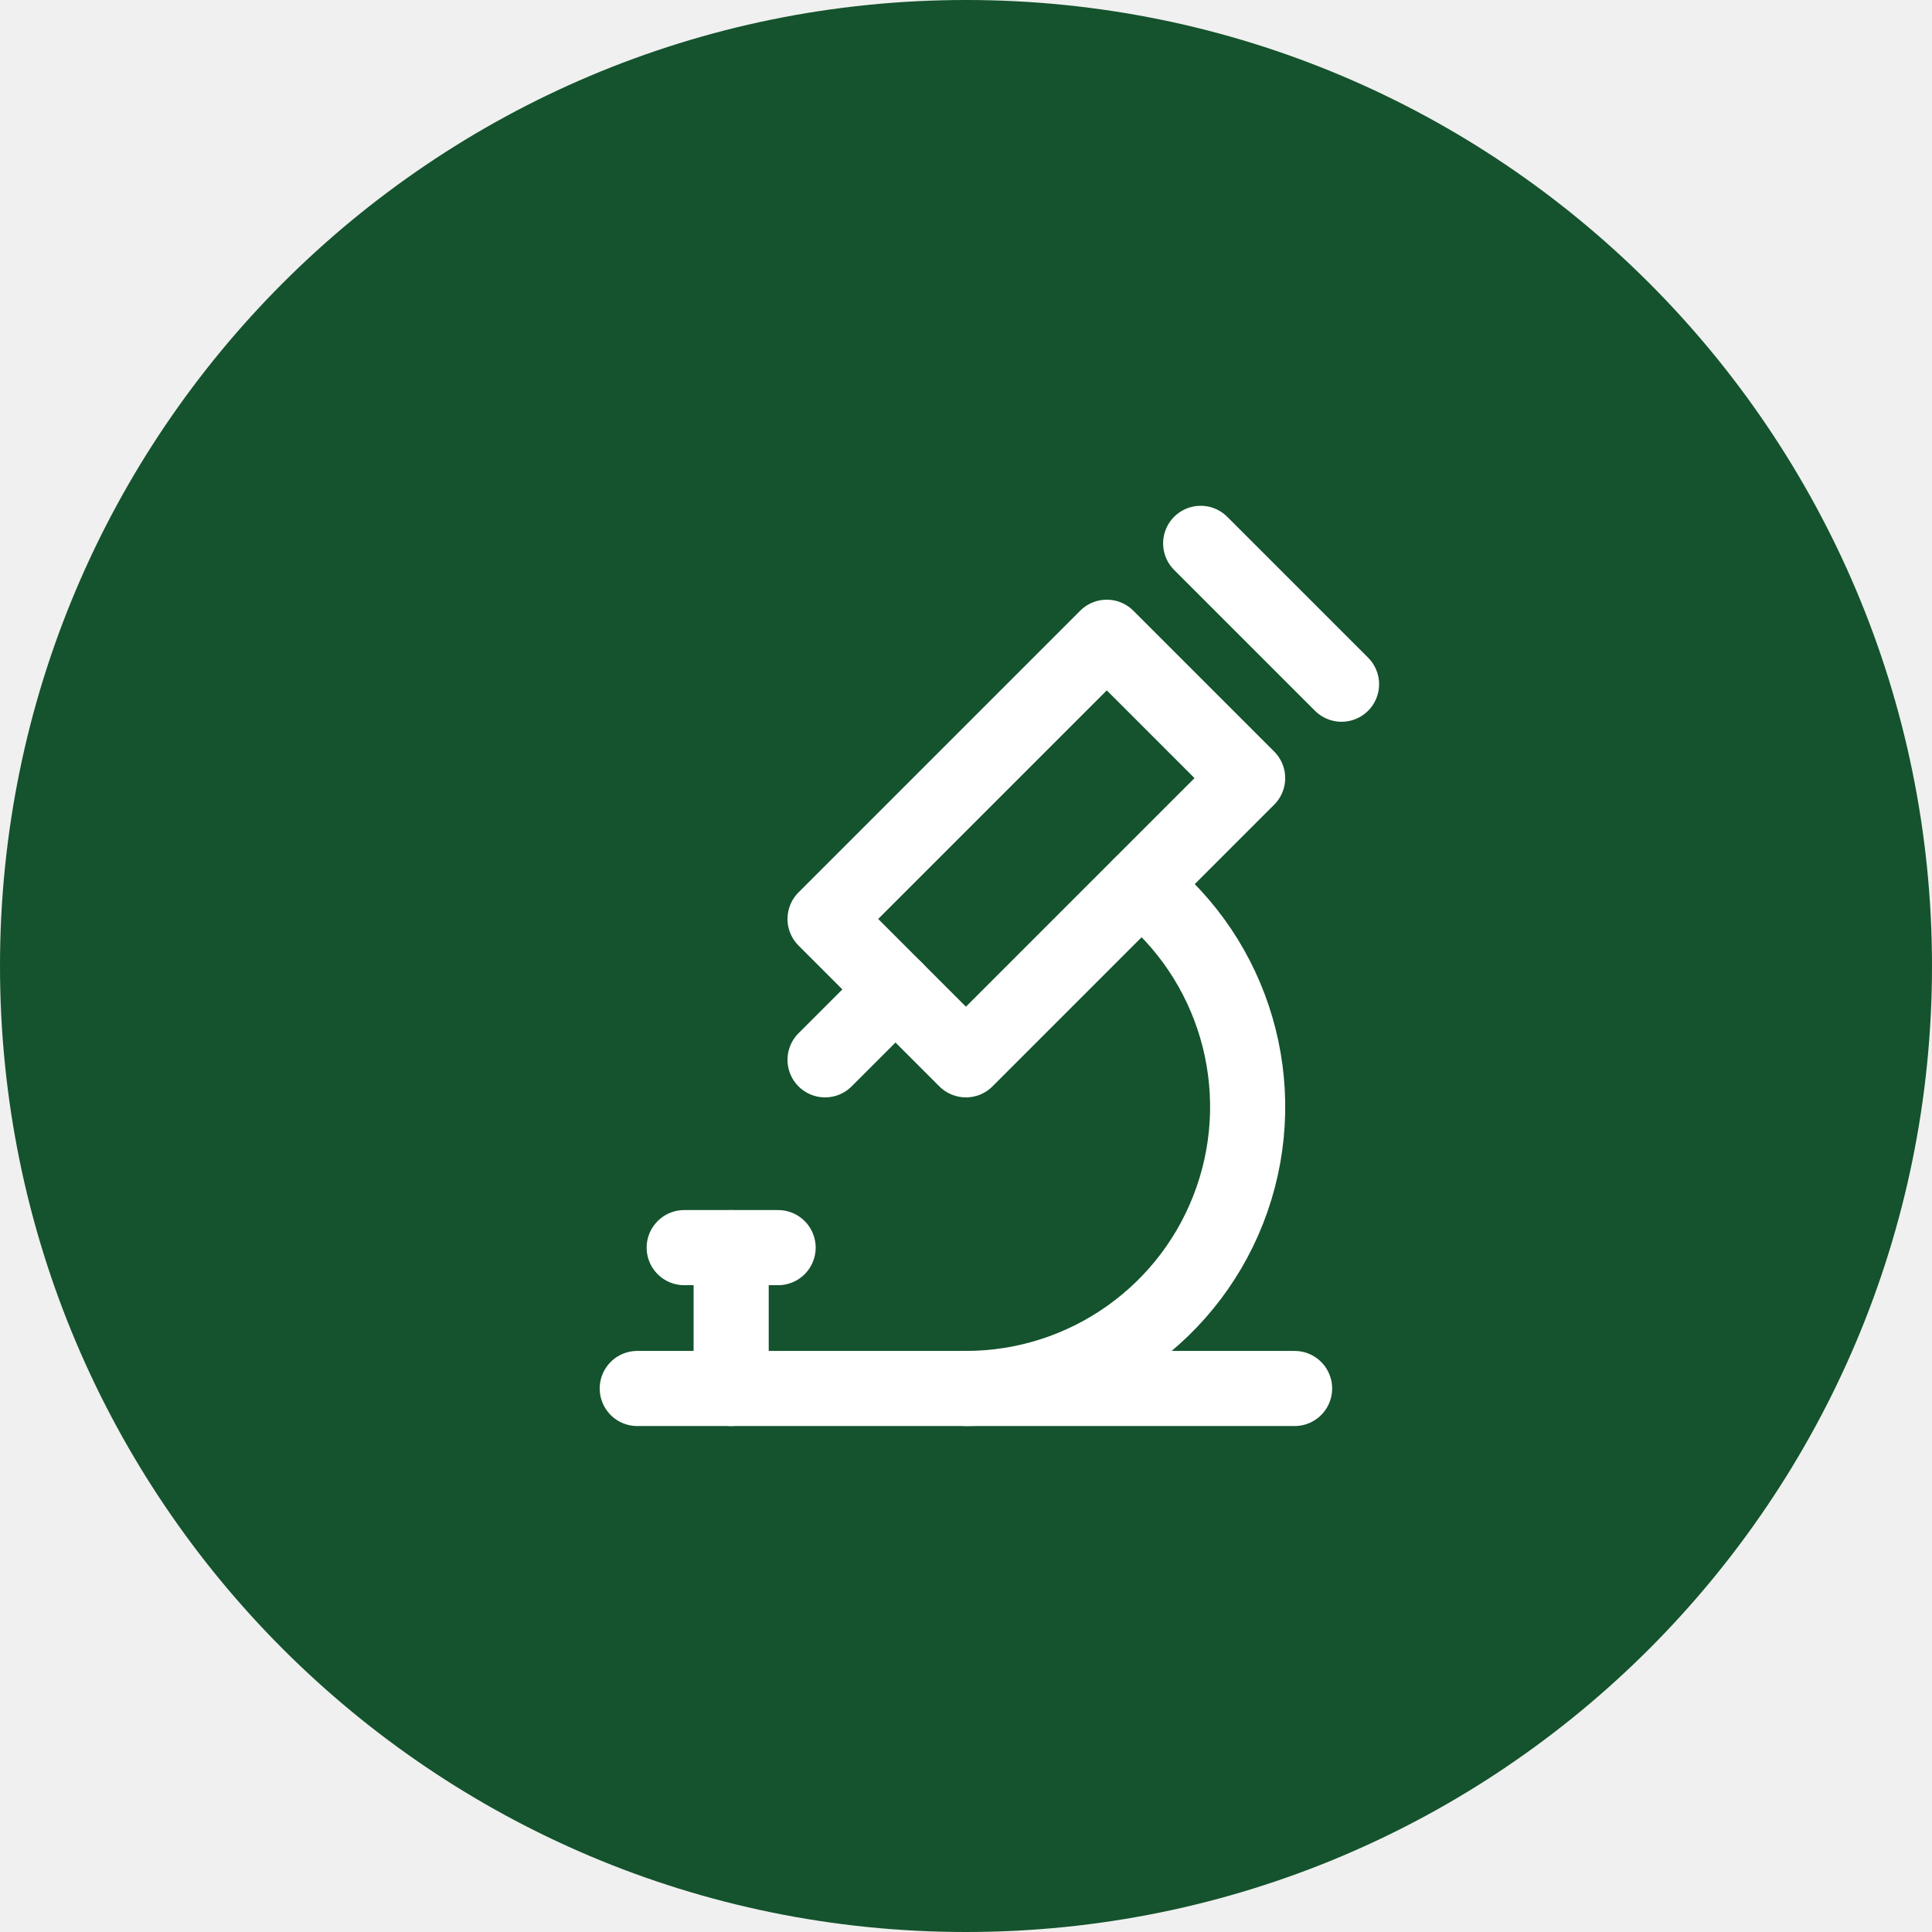
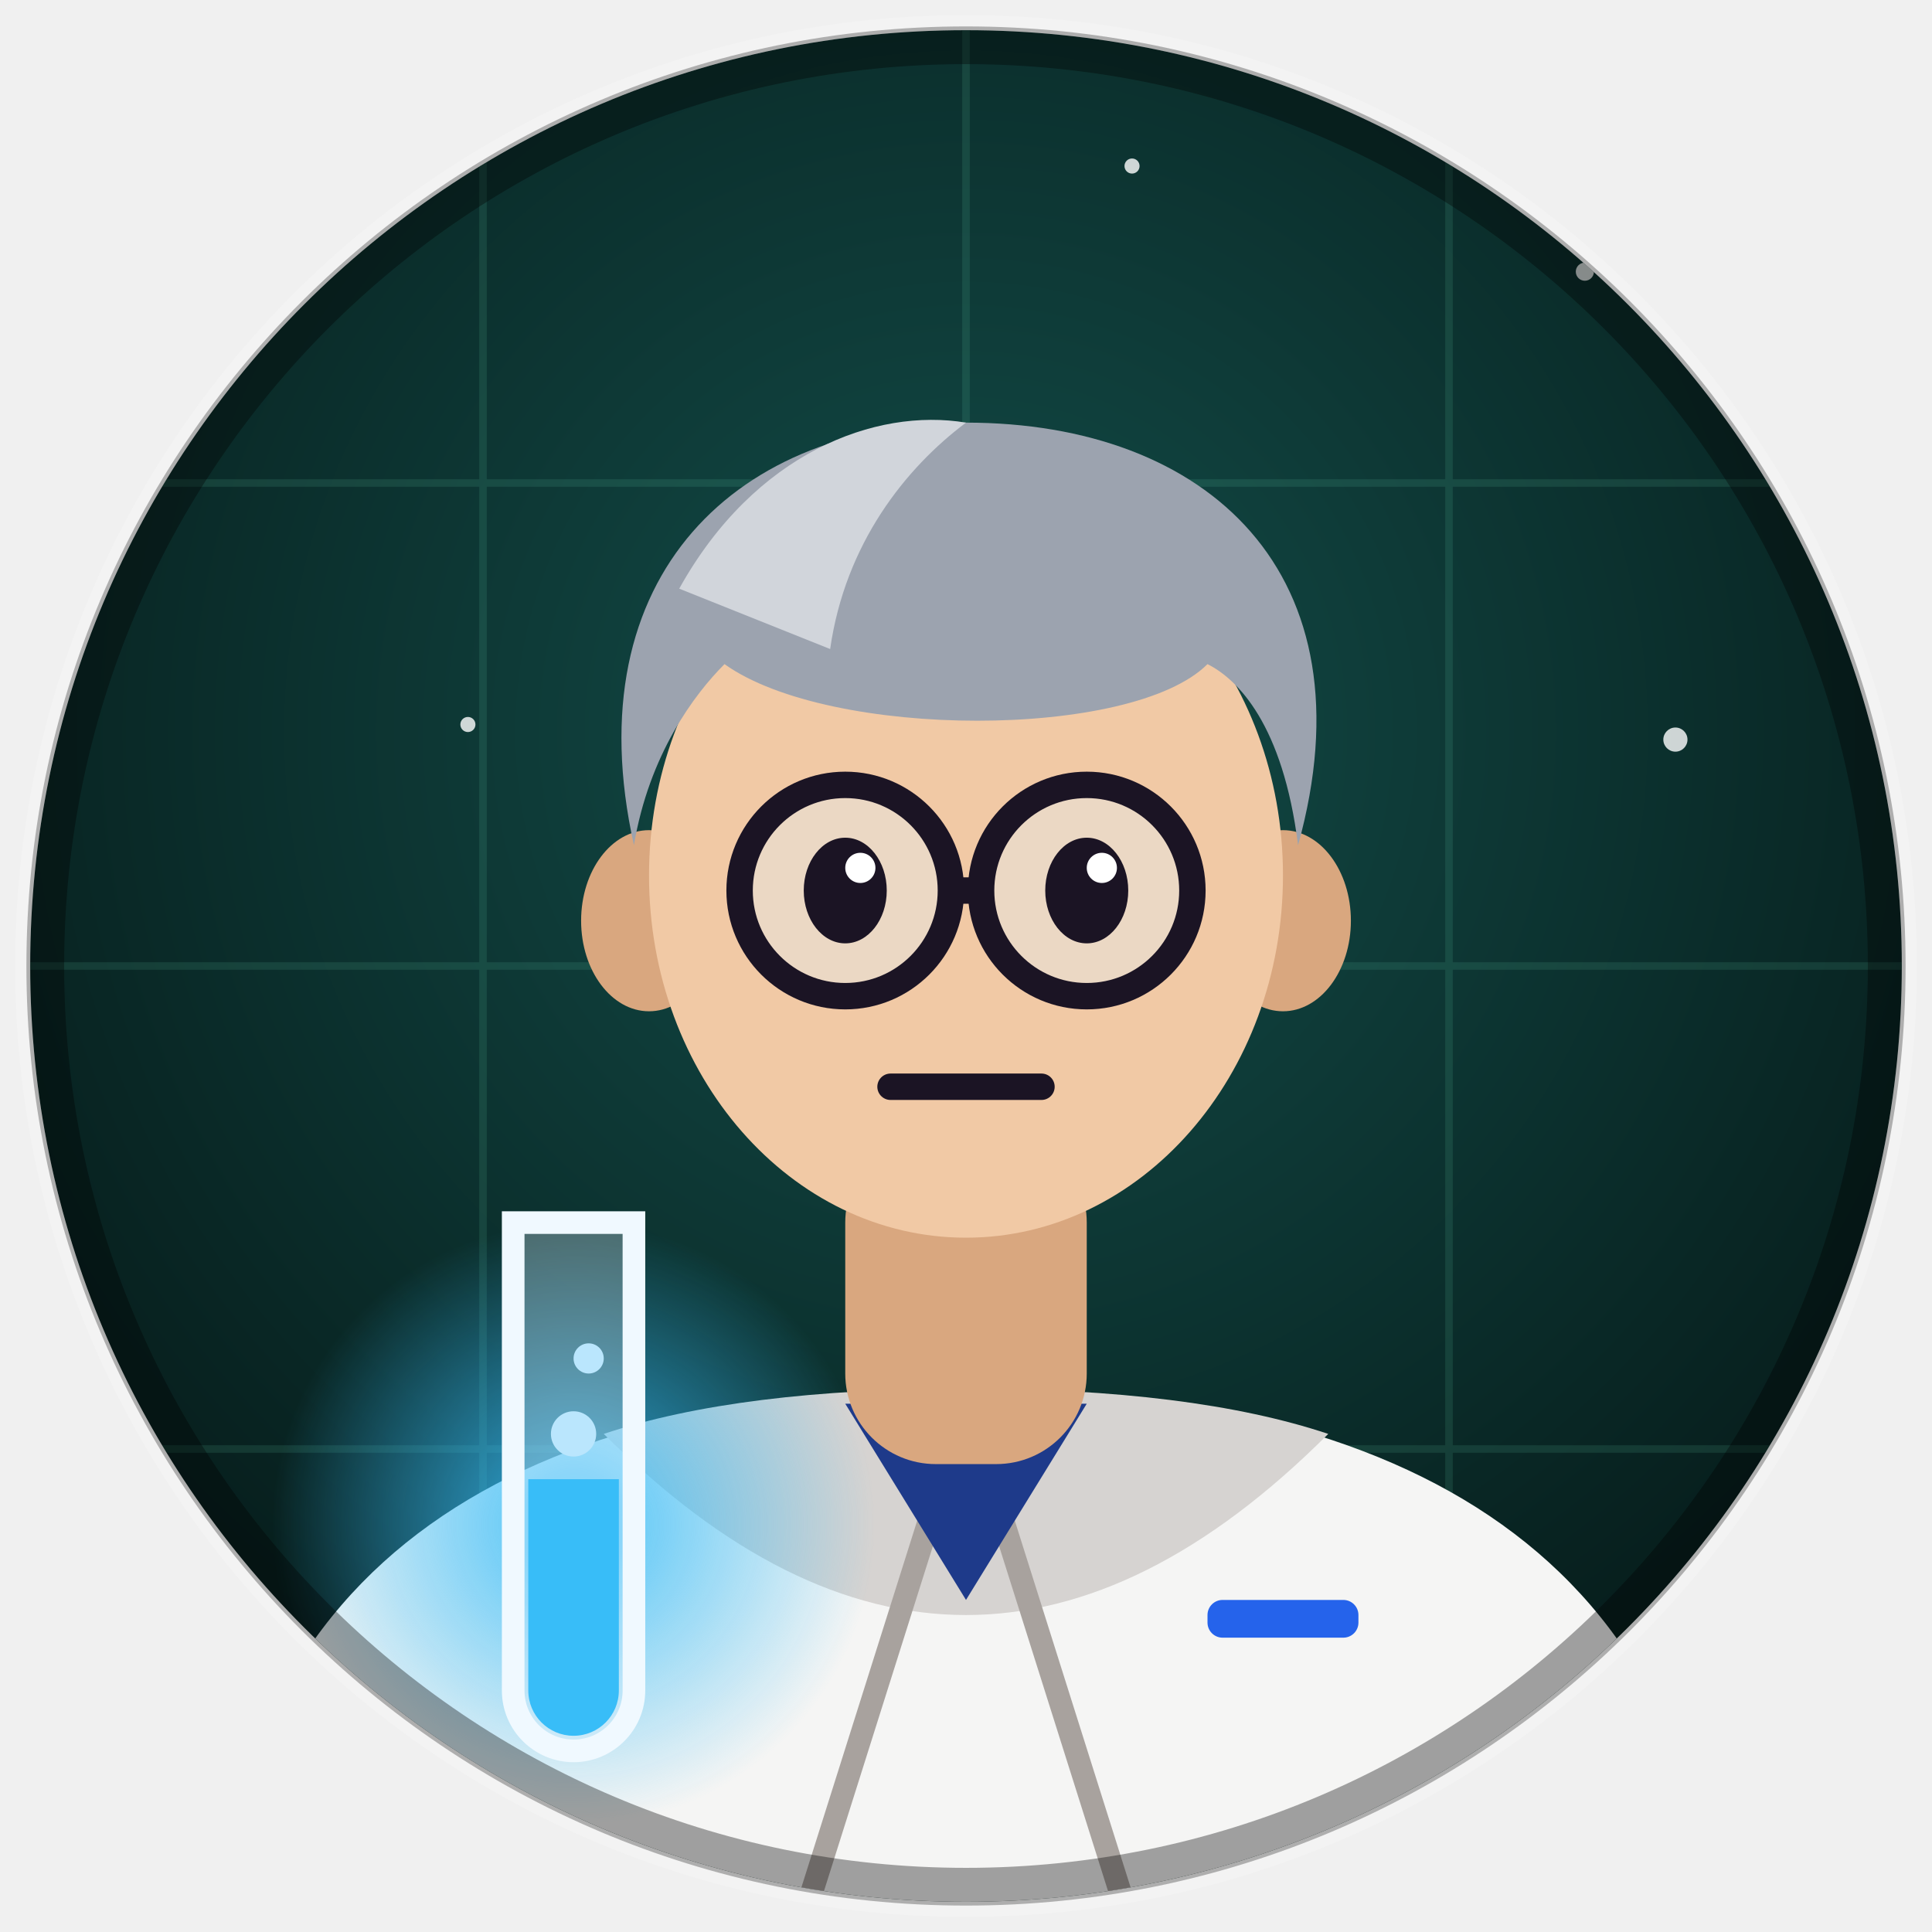
- <svg xmlns="http://www.w3.org/2000/svg" viewBox="0 0 96 96" role="img" aria-label="Científico">
-   <circle cx="48" cy="48" r="48" fill="#14532d" />
-   <g transform="translate(20 20) scale(2.333)" fill="none" stroke="#fff" stroke-width="1.6" stroke-linecap="round" stroke-linejoin="round">
-     <path d="M5 21h14" />
-     <path d="M6 18h2" />
-     <path d="M7 18v3" />
-     <path d="M9 11l3 3l6 -6l-3 -3l-6 6" />
-     <path d="M10.5 12.5l-1.5 1.5" />
-     <path d="M17 3l3 3" />
-     <path d="M12 21a6 6 0 0 0 3.715 -10.712" />
+ <svg xmlns="http://www.w3.org/2000/svg" viewBox="0 0 256 256" role="img" aria-label="Científico">
+   <defs>
+     <clipPath id="c">
+       <circle cx="128" cy="128" r="124" />
+     </clipPath>
+     <radialGradient id="bg" cx="50%" cy="38%" r="70%">
+       <stop offset="0" stop-color="#134e4a" />
+       <stop offset="1" stop-color="#041312" />
+     </radialGradient>
+     <radialGradient id="tube">
+       <stop offset="0" stop-color="#38bdf8" stop-opacity=".9" />
+       <stop offset="1" stop-color="#38bdf8" stop-opacity="0" />
+     </radialGradient>
+   </defs>
+   <g clip-path="url(#c)">
+     <rect width="256" height="256" fill="url(#bg)" />
+     <g stroke="#6ee7b7" stroke-opacity=".12" stroke-width="1">
+       <path d="M0 64H256M0 128H256M0 192H256M64 0V256M128 0V256M192 0V256" />
+     </g>
+     <g fill="#fff" opacity=".8">
+       <circle cx="34" cy="44" r="1.5" />
+       <circle cx="210" cy="36" r="1.2" />
+       <circle cx="62" cy="96" r="1" />
+       <circle cx="222" cy="98" r="1.6" />
+       <circle cx="150" cy="22" r="1" />
+     </g>
+     <path d="M28 262 C30 206 70 184 128 184 C186 184 226 206 228 262Z" fill="#f5f5f4" />
+     <path d="M128 184 C108 184 92 186 80 190 C96 206 112 214 128 214 C144 214 160 206 176 190 C164 186 148 184 128 184Z" fill="#d6d3d1" />
+     <path d="M128 186 L104 262M128 186 L152 262" stroke="#a8a29e" stroke-width="3" />
+     <path d="M112 186 L128 212 L144 186" fill="#1e3a8a" />
+     <rect x="160" y="212" width="20" height="5" rx="2" fill="#2563eb" />
+     <rect x="112" y="150" width="32" height="44" rx="12" fill="#d9a77f" />
+     <ellipse cx="86" cy="122" rx="9" ry="12" fill="#d9a77f" />
+     <ellipse cx="170" cy="122" rx="9" ry="12" fill="#d9a77f" />
+     <ellipse cx="128" cy="116" rx="42" ry="48" fill="#f1c9a5" />
+     <path d="M84 112 C76 76 98 56 128 56 C160 56 182 76 172 112 C170 96 164 90 160 88 C150 98 110 98 96 88 C92 92 86 100 84 112Z" fill="#9ca3af" />
+     <path d="M90 78 C100 60 116 54 128 56 C120 62 112 72 110 86Z" fill="#d1d5db" />
+     <circle cx="112" cy="118" r="14" fill="#e0f2fe" fill-opacity=".35" stroke="#1b1424" stroke-width="3.5" />
+     <circle cx="144" cy="118" r="14" fill="#e0f2fe" fill-opacity=".35" stroke="#1b1424" stroke-width="3.5" />
+     <path d="M126 118 h4" stroke="#1b1424" stroke-width="3.5" />
+     <ellipse cx="112" cy="118" rx="5.5" ry="7" fill="#1b1424" />
+     <ellipse cx="144" cy="118" rx="5.5" ry="7" fill="#1b1424" />
+     <circle cx="114" cy="115" r="2" fill="#fff" />
+     <circle cx="146" cy="115" r="2" fill="#fff" />
+     <path d="M118 144 h20" stroke="#1b1424" stroke-width="3.5" stroke-linecap="round" />
+     <g transform="translate(10 -6)">
+       <circle cx="66" cy="208" r="40" fill="url(#tube)" />
+       <path d="M58 168 h16 v62 a8 8 0 0 1 -16 0Z" fill="#e0f2fe" fill-opacity=".3" stroke="#f0f9ff" stroke-width="3" />
+       <path d="M60 202 h12 v28 a6 6 0 0 1 -12 0Z" fill="#38bdf8" />
+       <circle cx="66" cy="196" r="3" fill="#bae6fd" />
+       <circle cx="68" cy="186" r="2" fill="#bae6fd" />
+     </g>
  </g>
+   <circle cx="128" cy="128" r="122" fill="none" stroke="#000" stroke-opacity=".35" stroke-width="5" />
+   <circle cx="128" cy="128" r="125" fill="none" stroke="#fff" stroke-opacity=".18" stroke-width="2" />
</svg>
